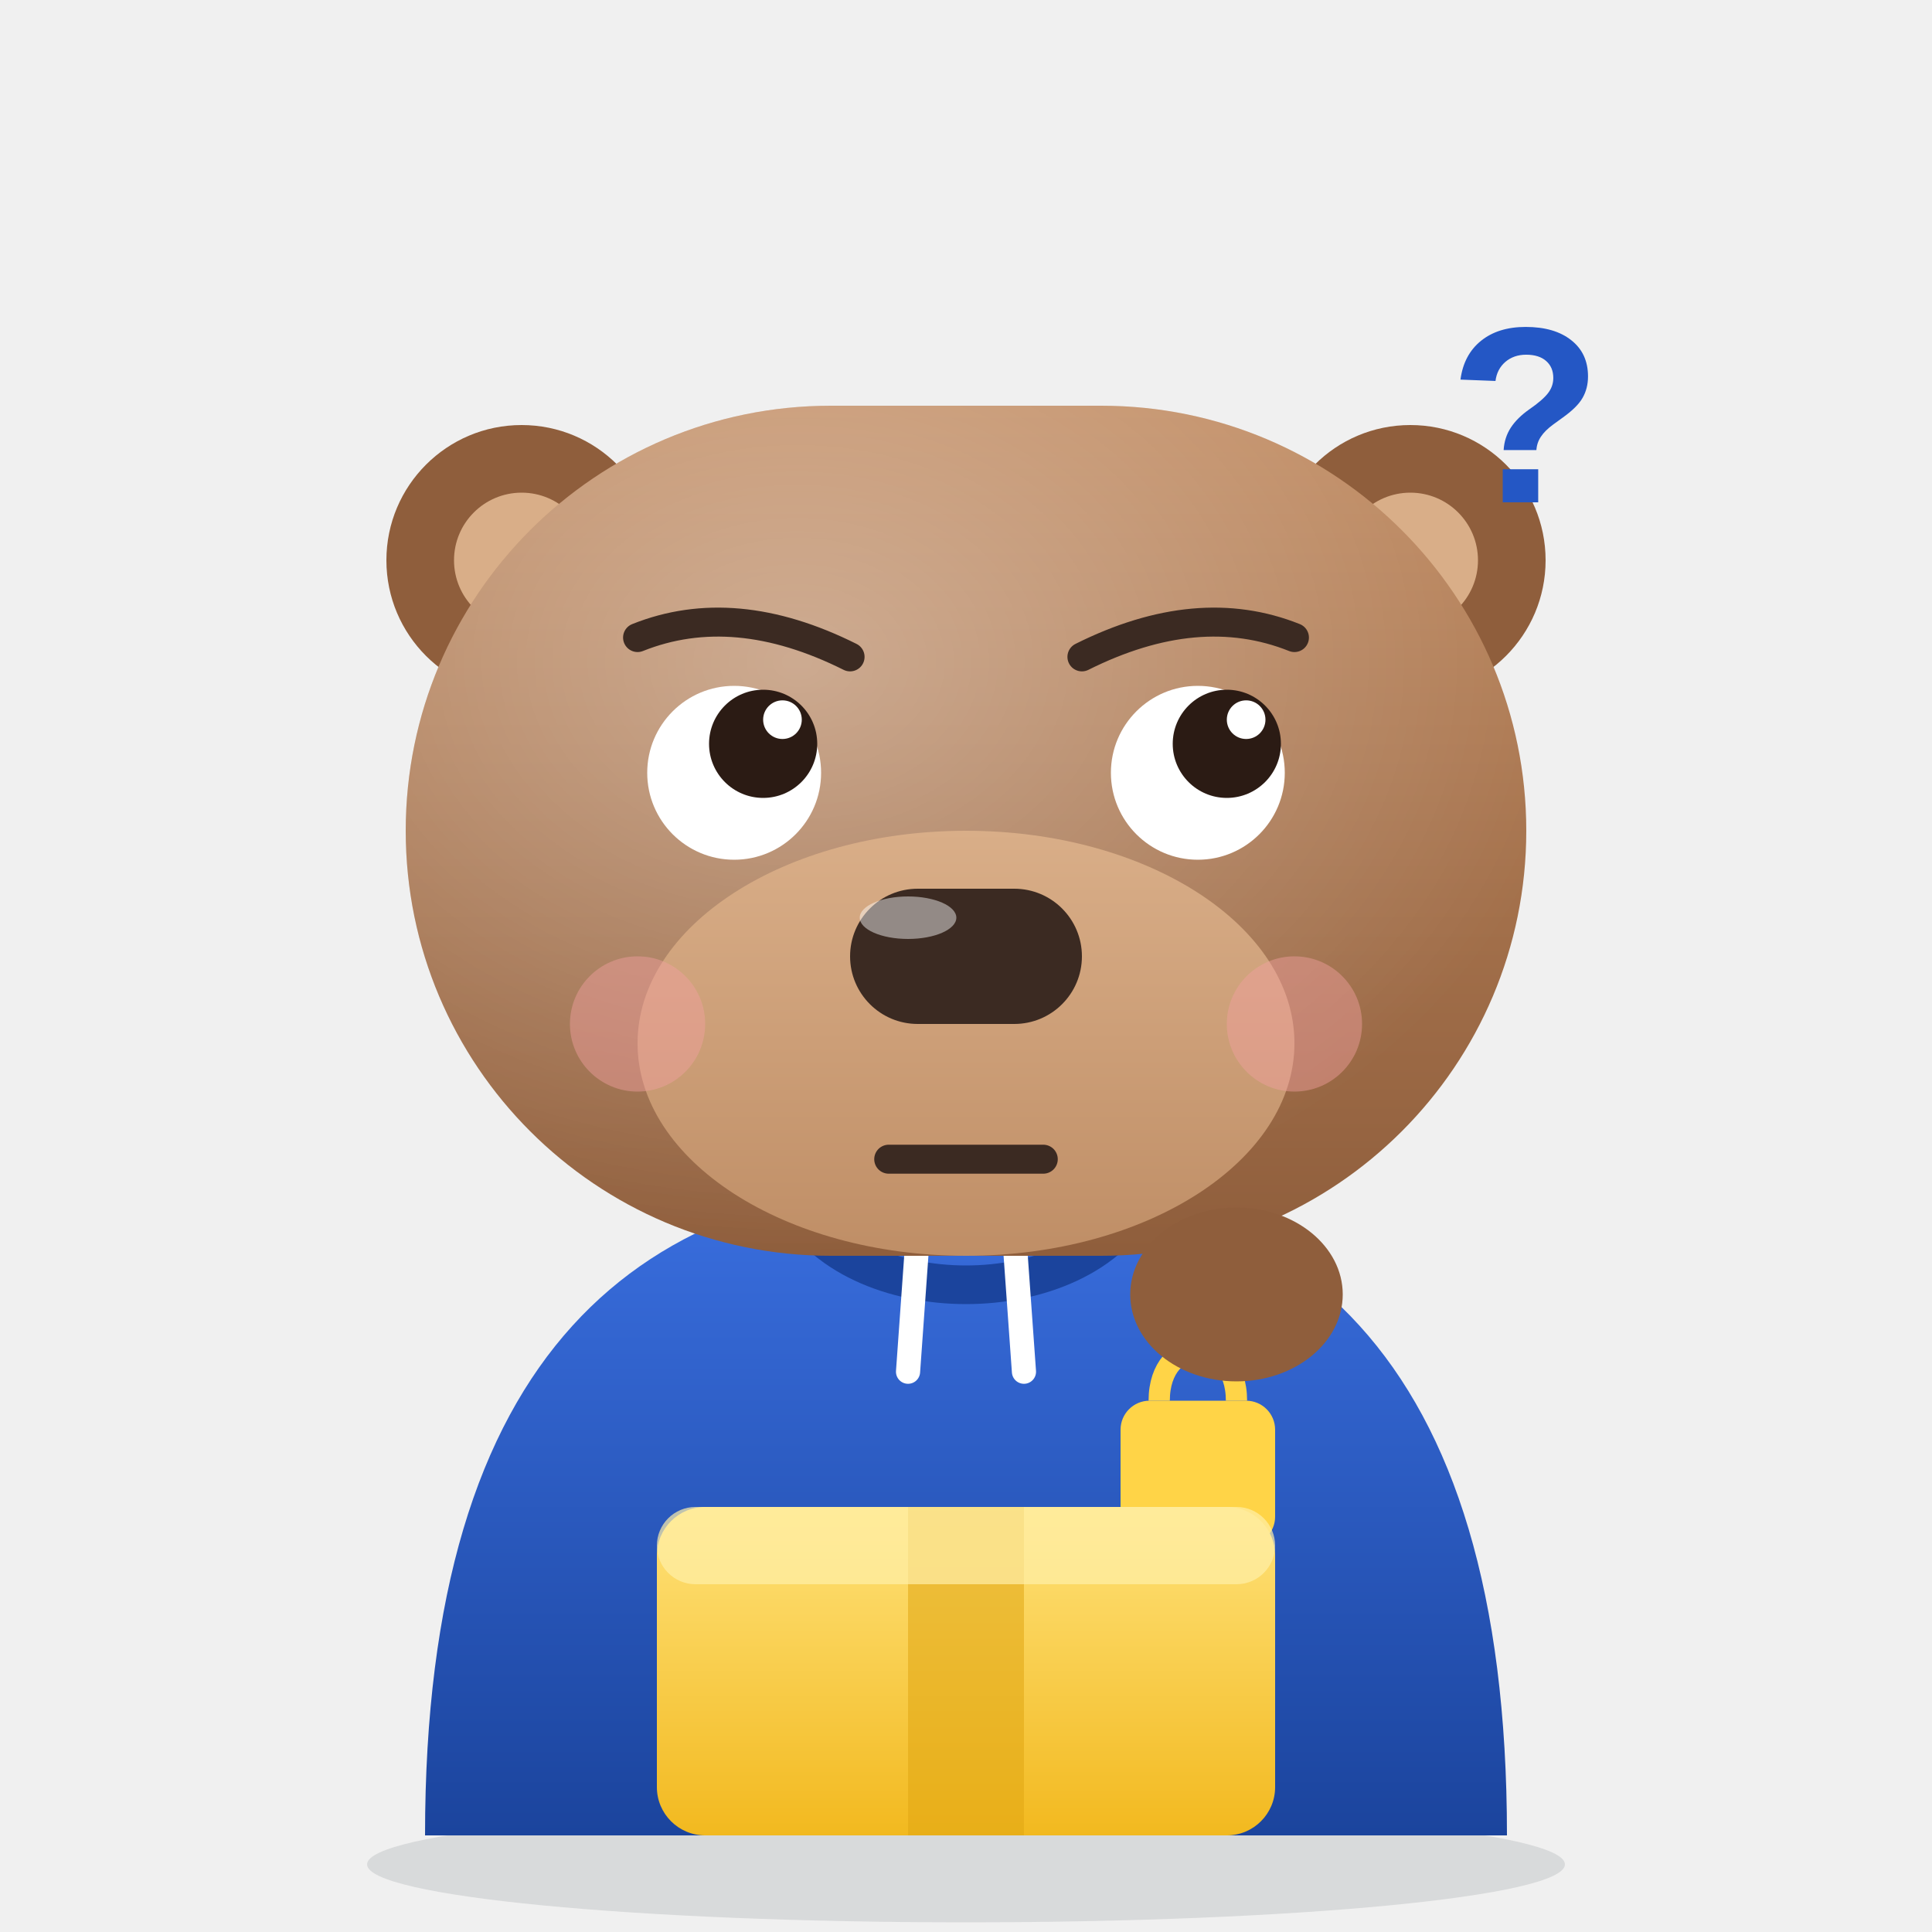
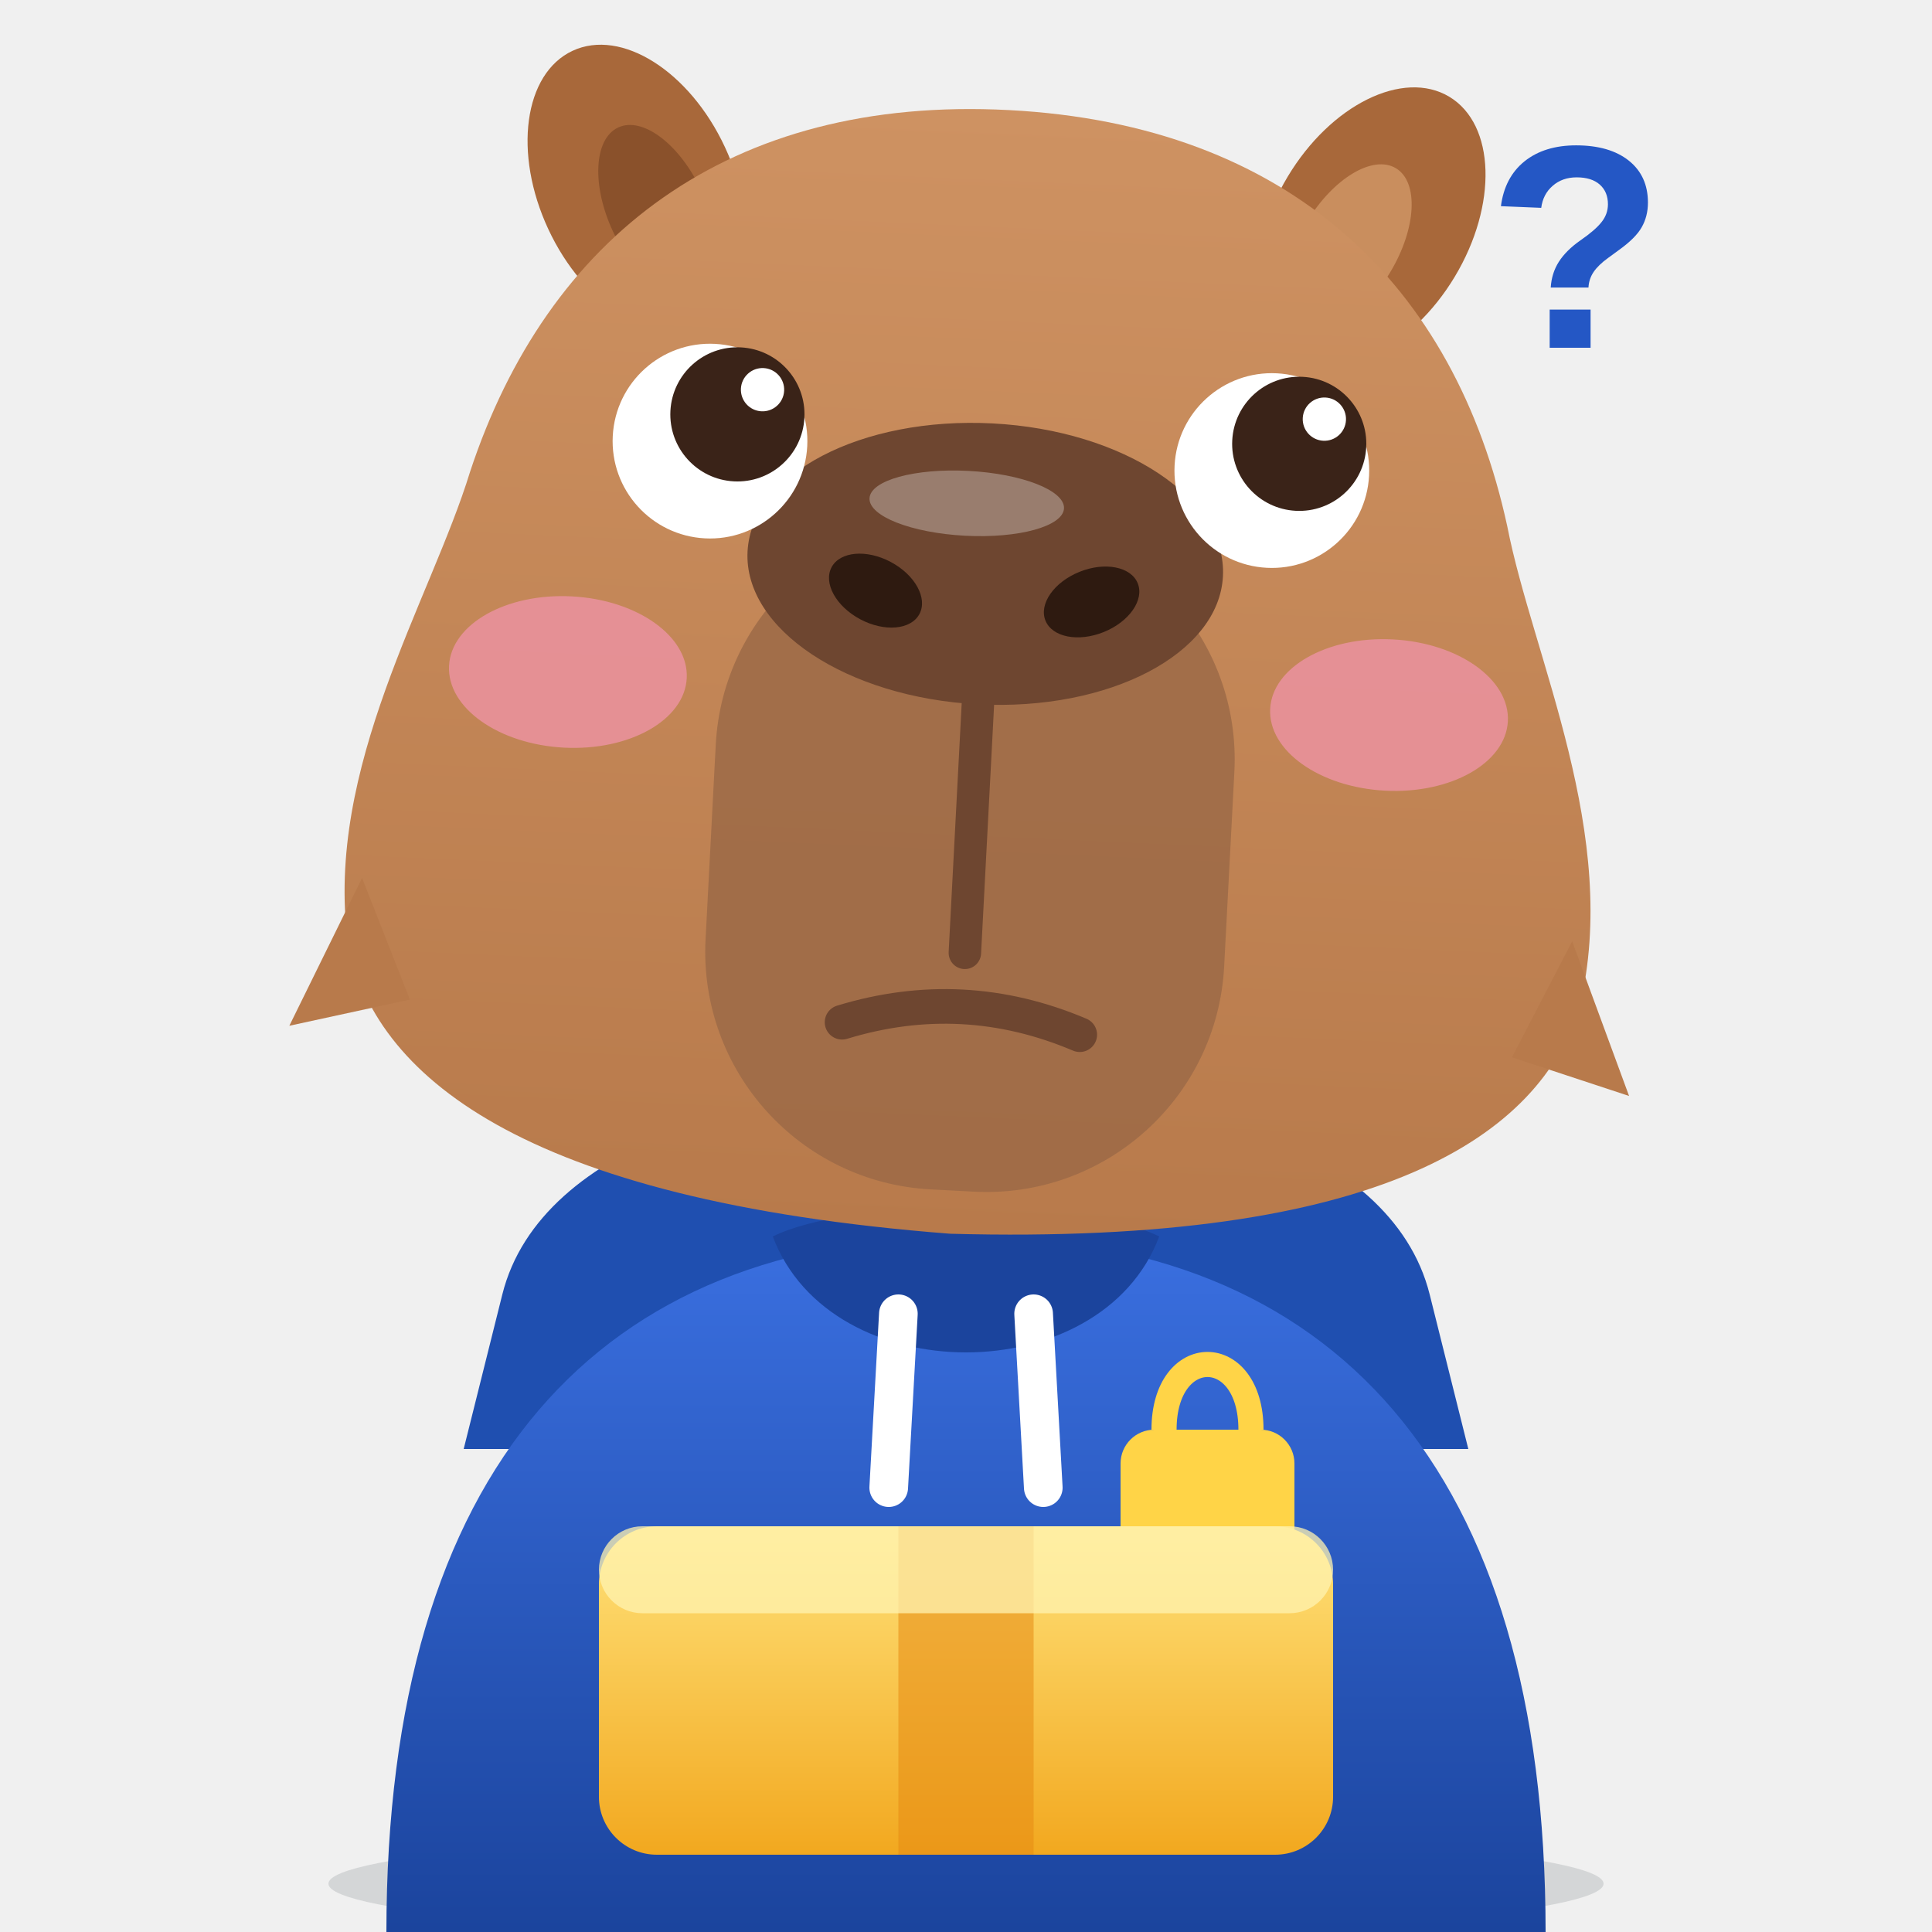
<svg xmlns="http://www.w3.org/2000/svg" viewBox="0 0 200 200" width="200" height="200" role="img" aria-label="Capi pensativo">
  <defs>
-     <linearGradient id="pele" x1="0" y1="0" x2="0" y2="1">
-       <stop offset="0" stop-color="#C08A60" />
-       <stop offset="1" stop-color="#8F5E3C" />
-     </linearGradient>
-     <linearGradient id="foca" x1="0" y1="0" x2="0" y2="1">
-       <stop offset="0" stop-color="#D9AE88" />
-       <stop offset="1" stop-color="#BF8E66" />
+     <linearGradient id="pelo" x1="0" y1="0" x2="0" y2="1">
+       <stop offset="0" stop-color="#CE9262" />
+       <stop offset="1" stop-color="#B87A4B" />
    </linearGradient>
    <linearGradient id="moletom" x1="0" y1="0" x2="0" y2="1">
      <stop offset="0" stop-color="#3A6FE0" />
      <stop offset="1" stop-color="#1B449D" />
    </linearGradient>
    <linearGradient id="caixa" x1="0" y1="0" x2="0" y2="1">
      <stop offset="0" stop-color="#FFE27A" />
-       <stop offset="1" stop-color="#F2B91F" />
+       <stop offset="1" stop-color="#F2A81F" />
    </linearGradient>
-     <radialGradient id="brilho" cx="0.35" cy="0.3" r="0.7">
-       <stop offset="0" stop-color="#fff" stop-opacity="0.35" />
-       <stop offset="1" stop-color="#fff" stop-opacity="0" />
-     </radialGradient>
  </defs>
-   <ellipse cx="100" cy="193" rx="62" ry="6" fill="#263238" opacity="0.12" />
-   <path d="M44 190 C44 140 66 122 100 122 C134 122 156 140 156 190 Z" fill="url(#moletom)" />
-   <path d="M82 124 C88 136 112 136 118 124" fill="none" stroke="#1B449D" stroke-width="4" stroke-linecap="round" />
-   <path d="M95 128 L94 142 M105 128 L106 142" stroke="#FFFFFF" stroke-width="2.5" stroke-linecap="round" />
-   <g transform="translate(116 140)">
-     <rect x="0" y="5" width="16" height="15" rx="3" fill="#FFD447" />
-     <path d="M4 5 C4 -2 12 -2 12 5" fill="none" stroke="#FFD447" stroke-width="2.2" />
+   <ellipse cx="100" cy="195" rx="66" ry="5.5" fill="#263238" opacity="0.14" />
+   <path d="M52 134 C56 118 80 112 100 112 C120 112 144 118 148 134 L152 150 H48 Z" fill="#1F4FB0" />
+   <path d="M40 200 C40 152 62 128 100 128 C138 128 160 152 160 200 Z" fill="url(#moletom)" />
+   <path d="M80 128 C86 144 114 144 120 128 C112 124 88 124 80 128 Z" fill="#1B449D" />
+   <path d="M93 136 L92 154 M107 136 L108 154" stroke="#fff" stroke-width="4" stroke-linecap="round" />
+   <g transform="translate(116 142)">
+     <rect x="0" y="6" width="18" height="18" rx="3.5" fill="#FFD447" />
+     <path d="M4.5 6 C4.5 -3 13.5 -3 13.5 6" fill="none" stroke="#FFD447" stroke-width="2.6" />
  </g>
-   <g>
-     <rect x="68" y="156" width="64" height="34" rx="5" fill="url(#caixa)" />
-     <rect x="94" y="156" width="12" height="34" fill="#E0A612" opacity="0.55" />
-     <rect x="68" y="156" width="64" height="8" rx="4" fill="#FFF0A8" opacity="0.7" />
+   <rect x="62" y="158" width="76" height="34" rx="6" fill="url(#caixa)" />
+   <rect x="93" y="158" width="14" height="34" fill="#E58A12" opacity="0.55" />
+   <rect x="62" y="158" width="76" height="9" rx="4.5" fill="#FFF3B0" opacity="0.75" />
+   <g transform="translate(100 130) scale(1.12) translate(-100 -130)">
+     <g transform="rotate(3 100 100)">
+       <ellipse cx="66" cy="33" rx="9" ry="14" fill="#A8683A" transform="rotate(-28 66 33)" />
+       <ellipse cx="68" cy="35" rx="4.5" ry="8.5" fill="#8A512B" transform="rotate(-28 68 35)" />
+       <ellipse cx="134" cy="33" rx="9" ry="14" fill="#A8683A" transform="rotate(28 134 33)" />
+       <ellipse cx="132" cy="35" rx="4.5" ry="8.5" fill="#C98E5E" transform="rotate(28 132 35)" />
+       <path d="M100 24 C126 24 142 38 148 60 C151 72 160 88 157 104 C154 116 140 127 100 128 C60 127 46 116 43 104 C40 88 49 72 52 60 C58 38 74 24 100 24 Z" fill="url(#pelo)" />
+       <path d="M156 98 L162 112 L151 109 Z" fill="#B87A4B" />
+       <path d="M44 98 L38 112 L49 109 Z" fill="#B87A4B" />
+       <rect x="76" y="62" width="48" height="62" rx="22" fill="#9C6A47" opacity="0.85" />
+       <ellipse cx="100" cy="66" rx="22" ry="13" fill="#6E4630" />
+       <ellipse cx="90" cy="69" rx="4.6" ry="3" fill="#2E1A10" transform="rotate(25 90 69)" />
+       <ellipse cx="110" cy="69" rx="4.6" ry="3" fill="#2E1A10" transform="rotate(-25 110 69)" />
+       <ellipse cx="98" cy="60.5" rx="9" ry="3" fill="#fff" opacity="0.3" />
+       <ellipse cx="62" cy="78" rx="11" ry="7" fill="#E9919B" opacity="0.9" />
+       <ellipse cx="138" cy="78" rx="11" ry="7" fill="#E9919B" opacity="0.9" />
+       <circle cx="74" cy="56" r="9" fill="#fff" />
+       <circle cx="76.4" cy="53.4" r="6.2" fill="#3A2318" />
+       <circle cx="78.6" cy="51.0" r="2" fill="#fff" />
+       <circle cx="126" cy="56" r="9" fill="#fff" />
+       <circle cx="128.4" cy="53.4" r="6.2" fill="#3A2318" />
+       <circle cx="130.6" cy="51.0" r="2" fill="#fff" />
+       <path d="M100 78 V102" stroke="#6E4630" stroke-width="3" stroke-linecap="round" />
+       <path d="M89 109 Q100 105 111 109" fill="none" stroke="#6E4630" stroke-width="3.2" stroke-linecap="round" />
+     </g>
  </g>
-   <g transform="rotate(0 100 96)">
-     <circle cx="54" cy="58" r="14" fill="#8F5E3C" />
-     <circle cx="54" cy="58" r="7" fill="#D9AE88" />
-     <circle cx="146" cy="58" r="14" fill="#8F5E3C" />
-     <circle cx="146" cy="58" r="7" fill="#D9AE88" />
-     <rect x="42" y="42" width="116" height="88" rx="44" fill="url(#pele)" />
-     <rect x="42" y="42" width="116" height="88" rx="44" fill="url(#brilho)" />
-     <ellipse cx="100" cy="108" rx="34" ry="22" fill="url(#foca)" />
-     <rect x="88" y="92" width="24" height="14" rx="7" fill="#3B2A22" />
-     <ellipse cx="94" cy="95" rx="5" ry="2.2" fill="#fff" opacity="0.45" />
-     <circle cx="66" cy="106" r="7" fill="#F2A0A0" opacity="0.45" />
-     <circle cx="134" cy="106" r="7" fill="#F2A0A0" opacity="0.45" />
-     <circle cx="76" cy="80" r="9" fill="#fff" />
-     <circle cx="79" cy="77" r="5.6" fill="#2B1B14" />
-     <circle cx="81" cy="74.5" r="2.0" fill="#fff" />
-     <circle cx="124" cy="80" r="9" fill="#fff" />
-     <circle cx="127" cy="77" r="5.6" fill="#2B1B14" />
-     <circle cx="129" cy="74.5" r="2.0" fill="#fff" />
-     <path d="M66 66 Q76 62 88 68" fill="none" stroke="#3B2A22" stroke-width="3" stroke-linecap="round" />
-     <path d="M112 68 Q124 62 134 66" fill="none" stroke="#3B2A22" stroke-width="3" stroke-linecap="round" />
-     <path d="M92 120 L108 120" stroke="#3B2A22" stroke-width="3" stroke-linecap="round" />
-   </g>
-   <ellipse cx="128" cy="134" rx="11" ry="9" fill="#8F5E3C" />
-   <text x="150" y="52" font-family="Poppins,Arial,sans-serif" font-size="26" font-weight="700" fill="#2457C5">?</text>
+   <text x="154" y="36" font-family="Poppins,Arial,sans-serif" font-size="30" font-weight="700" fill="#2457C5">?</text>
</svg>
